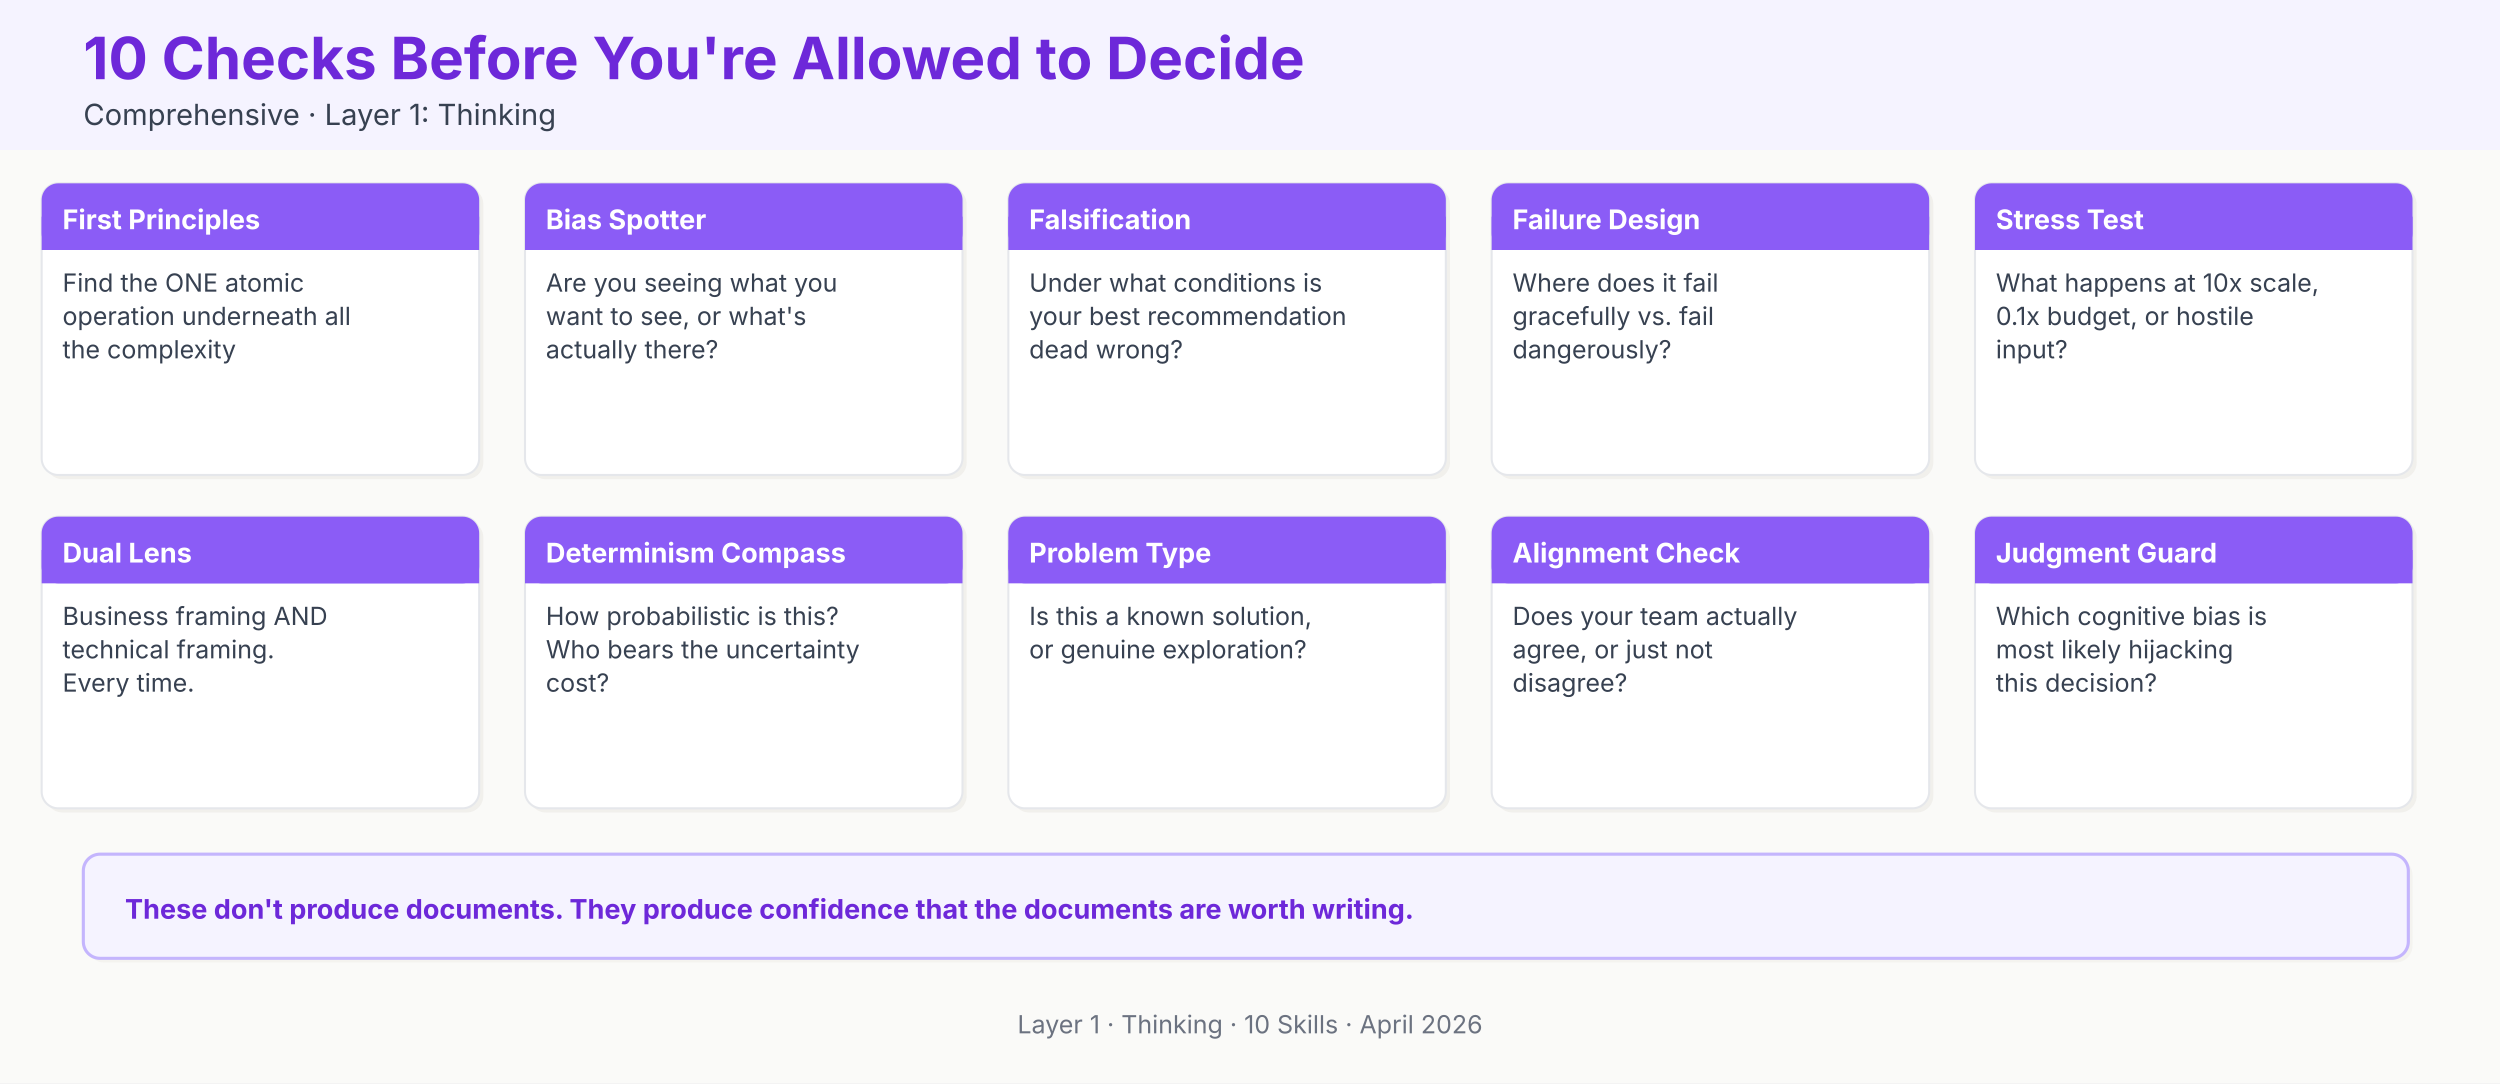
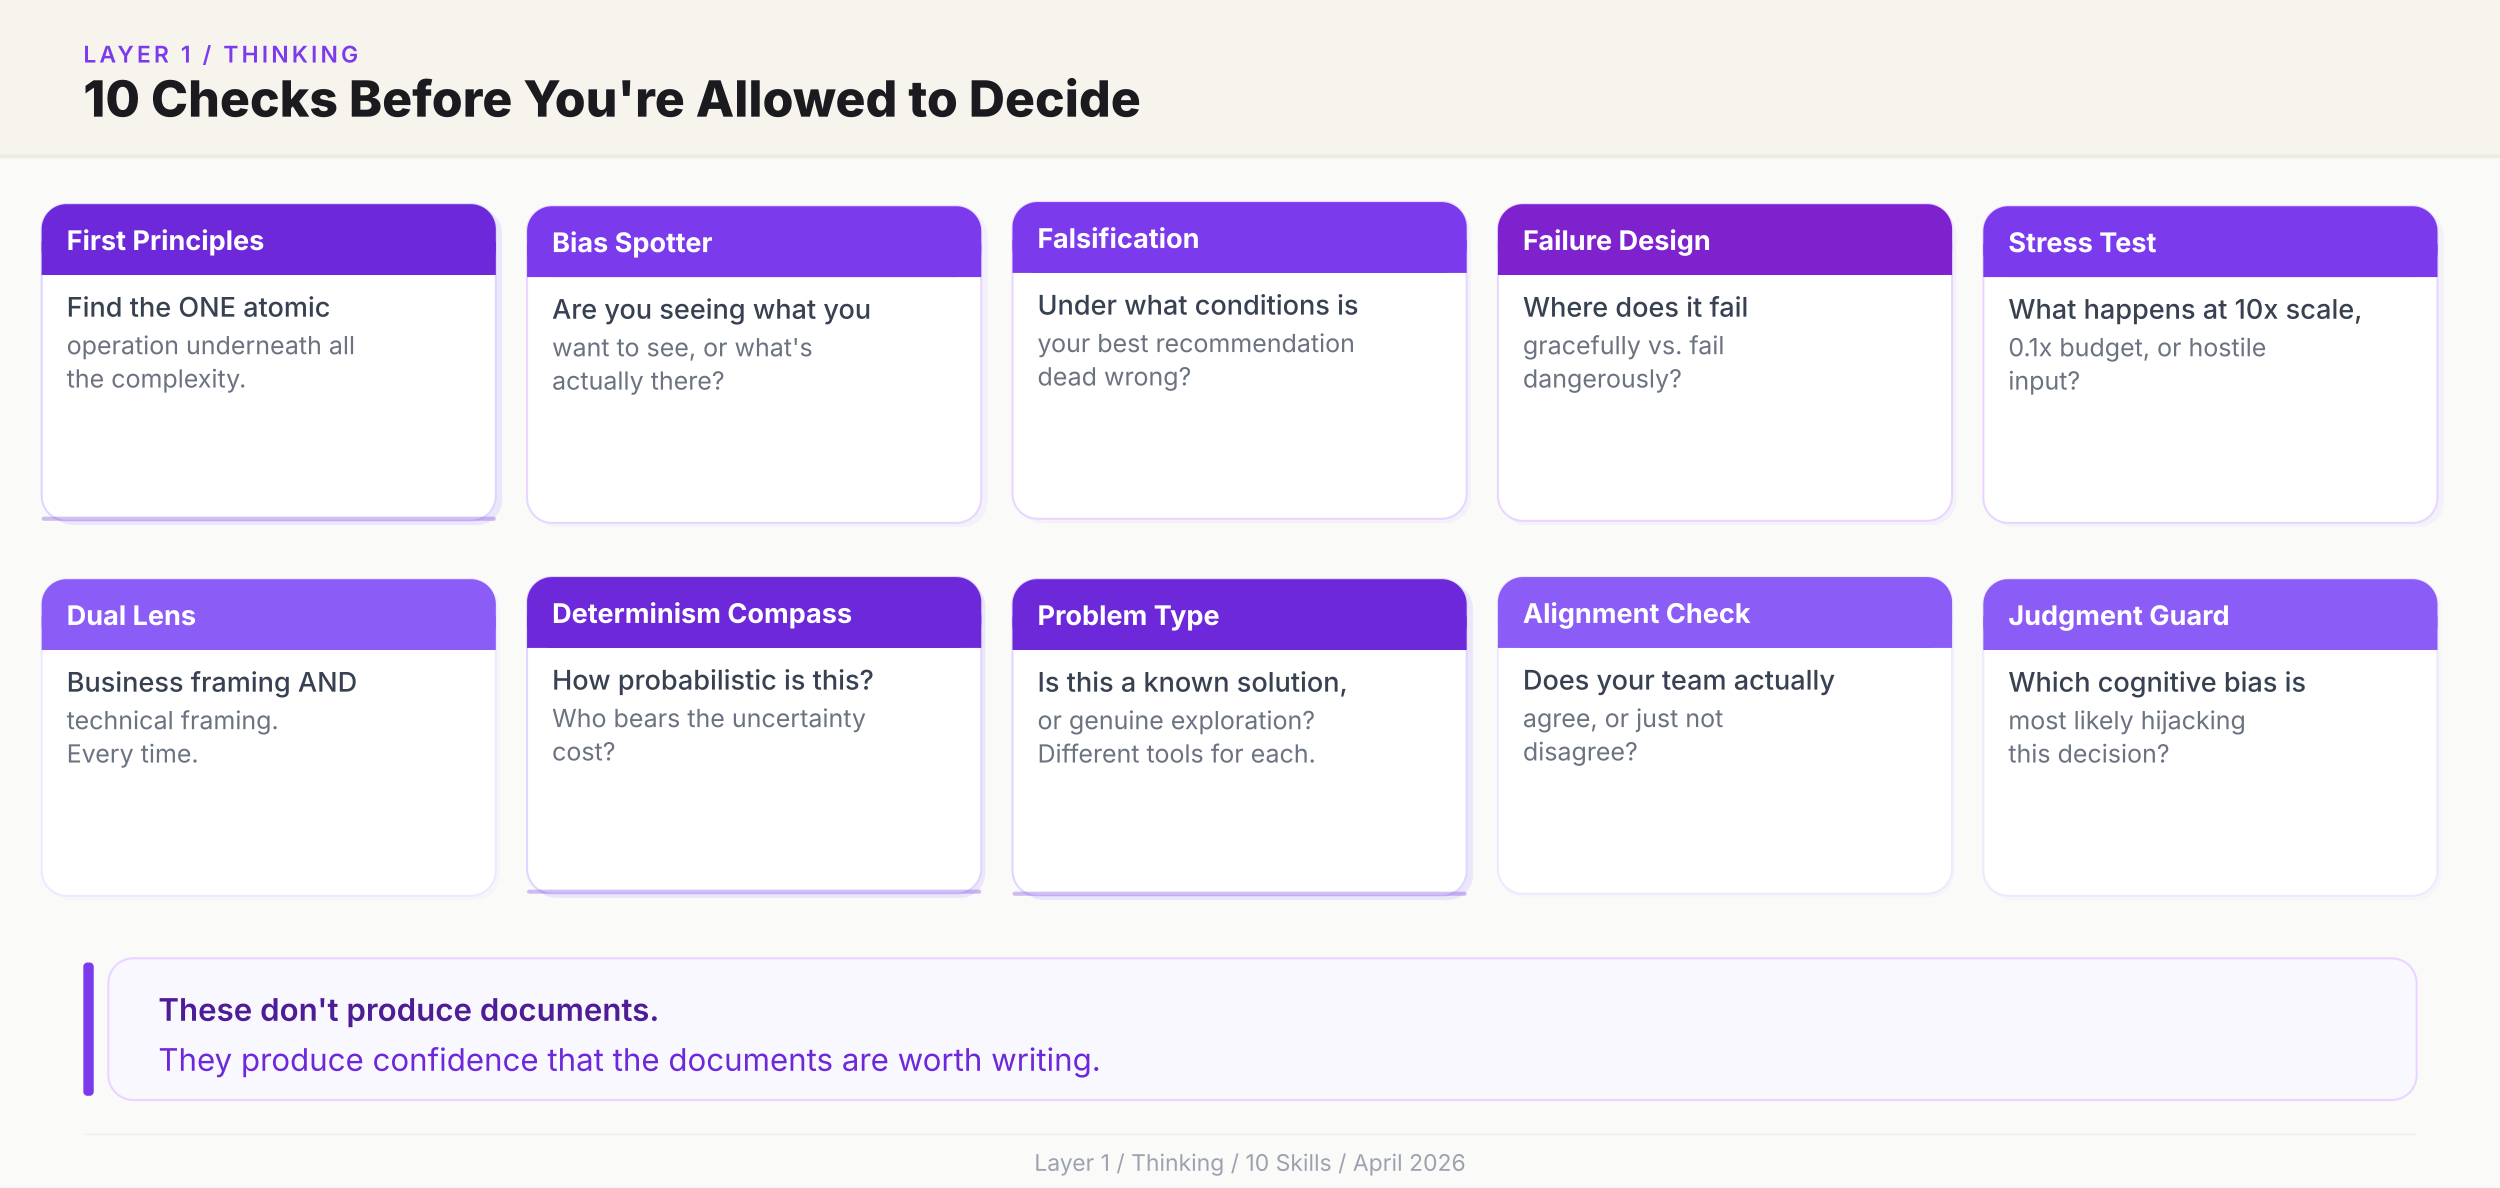
- <svg xmlns="http://www.w3.org/2000/svg" viewBox="0 0 1200 520" width="1200" height="520">
-   <rect x="0" y="0" width="1200" height="520" fill="#FAFAF8" rx="0" />
-   <rect x="0" y="0" width="1200" height="72" fill="#F5F3FF" rx="0" />
-   <text x="40" y="38" font-family="Inter, Segoe UI, sans-serif" font-size="28" font-weight="bold" fill="#6D28D9">10 Checks Before You're Allowed to Decide</text>
-   <text x="40" y="60" font-family="Inter, Segoe UI, sans-serif" font-size="14" fill="#374151">Comprehensive  ·  Layer 1: Thinking</text>
-   <rect x="22" y="90" width="210" height="140" rx="8" fill="#E8E5E0" opacity="0.5" />
-   <rect x="20" y="88" width="210" height="140" rx="8" fill="#FFFFFF" stroke="#E5E7EB" stroke-width="1" />
-   <rect x="20" y="88" width="210" height="32" rx="8" fill="#8B5CF6" />
-   <rect x="20" y="104" width="210" height="16" fill="#8B5CF6" />
-   <text x="30" y="110" font-family="Inter, Segoe UI, sans-serif" font-size="13" font-weight="bold" fill="#FFFFFF">First Principles</text>
-   <text x="30" y="140" font-family="Inter, Segoe UI, sans-serif" font-size="12" fill="#374151">Find the ONE atomic</text>
-   <text x="30" y="156" font-family="Inter, Segoe UI, sans-serif" font-size="12" fill="#374151">operation underneath all</text>
-   <text x="30" y="172" font-family="Inter, Segoe UI, sans-serif" font-size="12" fill="#374151">the complexity</text>
-   <rect x="254" y="90" width="210" height="140" rx="8" fill="#E8E5E0" opacity="0.5" />
-   <rect x="252" y="88" width="210" height="140" rx="8" fill="#FFFFFF" stroke="#E5E7EB" stroke-width="1" />
-   <rect x="252" y="88" width="210" height="32" rx="8" fill="#8B5CF6" />
-   <rect x="252" y="104" width="210" height="16" fill="#8B5CF6" />
-   <text x="262" y="110" font-family="Inter, Segoe UI, sans-serif" font-size="13" font-weight="bold" fill="#FFFFFF">Bias Spotter</text>
-   <text x="262" y="140" font-family="Inter, Segoe UI, sans-serif" font-size="12" fill="#374151">Are you seeing what you</text>
-   <text x="262" y="156" font-family="Inter, Segoe UI, sans-serif" font-size="12" fill="#374151">want to see, or what's</text>
-   <text x="262" y="172" font-family="Inter, Segoe UI, sans-serif" font-size="12" fill="#374151">actually there?</text>
-   <rect x="486" y="90" width="210" height="140" rx="8" fill="#E8E5E0" opacity="0.5" />
-   <rect x="484" y="88" width="210" height="140" rx="8" fill="#FFFFFF" stroke="#E5E7EB" stroke-width="1" />
-   <rect x="484" y="88" width="210" height="32" rx="8" fill="#8B5CF6" />
-   <rect x="484" y="104" width="210" height="16" fill="#8B5CF6" />
-   <text x="494" y="110" font-family="Inter, Segoe UI, sans-serif" font-size="13" font-weight="bold" fill="#FFFFFF">Falsification</text>
-   <text x="494" y="140" font-family="Inter, Segoe UI, sans-serif" font-size="12" fill="#374151">Under what conditions is</text>
-   <text x="494" y="156" font-family="Inter, Segoe UI, sans-serif" font-size="12" fill="#374151">your best recommendation</text>
-   <text x="494" y="172" font-family="Inter, Segoe UI, sans-serif" font-size="12" fill="#374151">dead wrong?</text>
-   <rect x="718" y="90" width="210" height="140" rx="8" fill="#E8E5E0" opacity="0.5" />
-   <rect x="716" y="88" width="210" height="140" rx="8" fill="#FFFFFF" stroke="#E5E7EB" stroke-width="1" />
-   <rect x="716" y="88" width="210" height="32" rx="8" fill="#8B5CF6" />
-   <rect x="716" y="104" width="210" height="16" fill="#8B5CF6" />
-   <text x="726" y="110" font-family="Inter, Segoe UI, sans-serif" font-size="13" font-weight="bold" fill="#FFFFFF">Failure Design</text>
-   <text x="726" y="140" font-family="Inter, Segoe UI, sans-serif" font-size="12" fill="#374151">Where does it fail</text>
-   <text x="726" y="156" font-family="Inter, Segoe UI, sans-serif" font-size="12" fill="#374151">gracefully vs. fail</text>
-   <text x="726" y="172" font-family="Inter, Segoe UI, sans-serif" font-size="12" fill="#374151">dangerously?</text>
-   <rect x="950" y="90" width="210" height="140" rx="8" fill="#E8E5E0" opacity="0.5" />
-   <rect x="948" y="88" width="210" height="140" rx="8" fill="#FFFFFF" stroke="#E5E7EB" stroke-width="1" />
-   <rect x="948" y="88" width="210" height="32" rx="8" fill="#8B5CF6" />
-   <rect x="948" y="104" width="210" height="16" fill="#8B5CF6" />
-   <text x="958" y="110" font-family="Inter, Segoe UI, sans-serif" font-size="13" font-weight="bold" fill="#FFFFFF">Stress Test</text>
-   <text x="958" y="140" font-family="Inter, Segoe UI, sans-serif" font-size="12" fill="#374151">What happens at 10x scale,</text>
-   <text x="958" y="156" font-family="Inter, Segoe UI, sans-serif" font-size="12" fill="#374151">0.1x budget, or hostile</text>
-   <text x="958" y="172" font-family="Inter, Segoe UI, sans-serif" font-size="12" fill="#374151">input?</text>
-   <rect x="22" y="250" width="210" height="140" rx="8" fill="#E8E5E0" opacity="0.5" />
-   <rect x="20" y="248" width="210" height="140" rx="8" fill="#FFFFFF" stroke="#E5E7EB" stroke-width="1" />
-   <rect x="20" y="248" width="210" height="32" rx="8" fill="#8B5CF6" />
-   <rect x="20" y="264" width="210" height="16" fill="#8B5CF6" />
-   <text x="30" y="270" font-family="Inter, Segoe UI, sans-serif" font-size="13" font-weight="bold" fill="#FFFFFF">Dual Lens</text>
-   <text x="30" y="300" font-family="Inter, Segoe UI, sans-serif" font-size="12" fill="#374151">Business framing AND</text>
-   <text x="30" y="316" font-family="Inter, Segoe UI, sans-serif" font-size="12" fill="#374151">technical framing.</text>
-   <text x="30" y="332" font-family="Inter, Segoe UI, sans-serif" font-size="12" fill="#374151">Every time.</text>
-   <rect x="254" y="250" width="210" height="140" rx="8" fill="#E8E5E0" opacity="0.5" />
-   <rect x="252" y="248" width="210" height="140" rx="8" fill="#FFFFFF" stroke="#E5E7EB" stroke-width="1" />
-   <rect x="252" y="248" width="210" height="32" rx="8" fill="#8B5CF6" />
-   <rect x="252" y="264" width="210" height="16" fill="#8B5CF6" />
-   <text x="262" y="270" font-family="Inter, Segoe UI, sans-serif" font-size="13" font-weight="bold" fill="#FFFFFF">Determinism Compass</text>
-   <text x="262" y="300" font-family="Inter, Segoe UI, sans-serif" font-size="12" fill="#374151">How probabilistic is this?</text>
-   <text x="262" y="316" font-family="Inter, Segoe UI, sans-serif" font-size="12" fill="#374151">Who bears the uncertainty</text>
-   <text x="262" y="332" font-family="Inter, Segoe UI, sans-serif" font-size="12" fill="#374151">cost?</text>
-   <rect x="486" y="250" width="210" height="140" rx="8" fill="#E8E5E0" opacity="0.5" />
-   <rect x="484" y="248" width="210" height="140" rx="8" fill="#FFFFFF" stroke="#E5E7EB" stroke-width="1" />
-   <rect x="484" y="248" width="210" height="32" rx="8" fill="#8B5CF6" />
-   <rect x="484" y="264" width="210" height="16" fill="#8B5CF6" />
-   <text x="494" y="270" font-family="Inter, Segoe UI, sans-serif" font-size="13" font-weight="bold" fill="#FFFFFF">Problem Type</text>
-   <text x="494" y="300" font-family="Inter, Segoe UI, sans-serif" font-size="12" fill="#374151">Is this a known solution,</text>
-   <text x="494" y="316" font-family="Inter, Segoe UI, sans-serif" font-size="12" fill="#374151">or genuine exploration?</text>
-   <rect x="718" y="250" width="210" height="140" rx="8" fill="#E8E5E0" opacity="0.5" />
-   <rect x="716" y="248" width="210" height="140" rx="8" fill="#FFFFFF" stroke="#E5E7EB" stroke-width="1" />
-   <rect x="716" y="248" width="210" height="32" rx="8" fill="#8B5CF6" />
-   <rect x="716" y="264" width="210" height="16" fill="#8B5CF6" />
-   <text x="726" y="270" font-family="Inter, Segoe UI, sans-serif" font-size="13" font-weight="bold" fill="#FFFFFF">Alignment Check</text>
-   <text x="726" y="300" font-family="Inter, Segoe UI, sans-serif" font-size="12" fill="#374151">Does your team actually</text>
-   <text x="726" y="316" font-family="Inter, Segoe UI, sans-serif" font-size="12" fill="#374151">agree, or just not</text>
-   <text x="726" y="332" font-family="Inter, Segoe UI, sans-serif" font-size="12" fill="#374151">disagree?</text>
-   <rect x="950" y="250" width="210" height="140" rx="8" fill="#E8E5E0" opacity="0.5" />
-   <rect x="948" y="248" width="210" height="140" rx="8" fill="#FFFFFF" stroke="#E5E7EB" stroke-width="1" />
-   <rect x="948" y="248" width="210" height="32" rx="8" fill="#8B5CF6" />
-   <rect x="948" y="264" width="210" height="16" fill="#8B5CF6" />
-   <text x="958" y="270" font-family="Inter, Segoe UI, sans-serif" font-size="13" font-weight="bold" fill="#FFFFFF">Judgment Guard</text>
-   <text x="958" y="300" font-family="Inter, Segoe UI, sans-serif" font-size="12" fill="#374151">Which cognitive bias is</text>
-   <text x="958" y="316" font-family="Inter, Segoe UI, sans-serif" font-size="12" fill="#374151">most likely hijacking</text>
-   <text x="958" y="332" font-family="Inter, Segoe UI, sans-serif" font-size="12" fill="#374151">this decision?</text>
-   <rect x="42" y="412" width="1116" height="50" rx="8" fill="#E8E5E0" opacity="0.35" />
-   <rect x="40" y="410" width="1116" height="50" rx="8" fill="#F5F3FF" stroke="#C4B5FD" stroke-width="1.5" />
-   <text x="60" y="441" font-family="Inter, Segoe UI, sans-serif" font-size="13" font-weight="bold" fill="#6D28D9">These don't produce documents. They produce confidence that the documents are worth writing.</text>
-   <text x="600" y="496" font-family="Inter, Segoe UI, sans-serif" font-size="12" fill="#6B7280" text-anchor="middle">Layer 1  ·  Thinking  ·  10 Skills  ·  April 2026</text>
+ <svg xmlns="http://www.w3.org/2000/svg" viewBox="0 0 1200 570" width="1200" height="570">
+   <rect x="0" y="0" width="1200" height="570" fill="#FAFAF8" />
+   <rect x="0" y="0" width="1200" height="76" fill="#F7F4EE" />
+   <rect x="0" y="74" width="1200" height="2" fill="#E8E4DD" opacity="0.6" />
+   <text x="40" y="30" font-family="Inter, Segoe UI, sans-serif" font-size="11" font-weight="600" letter-spacing="1.5" fill="#7C3AED">LAYER 1  /  THINKING</text>
+   <text x="40" y="56" font-family="Inter, Segoe UI, sans-serif" font-size="24" font-weight="800" fill="#1B1B1F">10 Checks Before You're Allowed to Decide</text>
+   <rect x="23" y="100" width="218" height="152" rx="12" fill="#C4B5FD" opacity="0.28" />
+   <rect x="20" y="98" width="218" height="152" rx="12" fill="#FFFFFF" stroke="#DDD6FE" stroke-width="1" />
+   <rect x="20" y="98" width="218" height="34" rx="12" fill="#6D28D9" />
+   <rect x="20" y="116" width="218" height="16" fill="#6D28D9" />
+   <text x="32" y="120" font-family="Inter, Segoe UI, sans-serif" font-size="13" font-weight="700" fill="#FFFFFF">First Principles</text>
+   <text x="32" y="152" font-family="Inter, Segoe UI, sans-serif" font-size="13" font-weight="500" fill="#374151">Find the ONE atomic</text>
+   <text x="32" y="170" font-family="Inter, Segoe UI, sans-serif" font-size="12" fill="#6B7280">operation underneath all</text>
+   <text x="32" y="186" font-family="Inter, Segoe UI, sans-serif" font-size="12" fill="#6B7280">the complexity.</text>
+   <rect x="20" y="248" width="218" height="2" rx="1" fill="#6D28D9" opacity="0.3" />
+   <rect x="256" y="101" width="218" height="152" rx="12" fill="#C4B5FD" opacity="0.14" />
+   <rect x="253" y="99" width="218" height="152" rx="12" fill="#FFFFFF" stroke="#E9D5FF" stroke-width="1" />
+   <rect x="253" y="99" width="218" height="34" rx="12" fill="#7C3AED" />
+   <rect x="253" y="117" width="218" height="16" fill="#7C3AED" />
+   <text x="265" y="121" font-family="Inter, Segoe UI, sans-serif" font-size="13" font-weight="700" fill="#FFFFFF">Bias Spotter</text>
+   <text x="265" y="153" font-family="Inter, Segoe UI, sans-serif" font-size="13" font-weight="500" fill="#374151">Are you seeing what you</text>
+   <text x="265" y="171" font-family="Inter, Segoe UI, sans-serif" font-size="12" fill="#6B7280">want to see, or what's</text>
+   <text x="265" y="187" font-family="Inter, Segoe UI, sans-serif" font-size="12" fill="#6B7280">actually there?</text>
+   <rect x="488" y="99" width="218" height="152" rx="12" fill="#C4B5FD" opacity="0.14" />
+   <rect x="486" y="97" width="218" height="152" rx="12" fill="#FFFFFF" stroke="#E9D5FF" stroke-width="1" />
+   <rect x="486" y="97" width="218" height="34" rx="12" fill="#7C3AED" />
+   <rect x="486" y="115" width="218" height="16" fill="#7C3AED" />
+   <text x="498" y="119" font-family="Inter, Segoe UI, sans-serif" font-size="13" font-weight="700" fill="#FFFFFF">Falsification</text>
+   <text x="498" y="151" font-family="Inter, Segoe UI, sans-serif" font-size="13" font-weight="500" fill="#374151">Under what conditions is</text>
+   <text x="498" y="169" font-family="Inter, Segoe UI, sans-serif" font-size="12" fill="#6B7280">your best recommendation</text>
+   <text x="498" y="185" font-family="Inter, Segoe UI, sans-serif" font-size="12" fill="#6B7280">dead wrong?</text>
+   <rect x="721" y="100" width="218" height="152" rx="12" fill="#C4B5FD" opacity="0.14" />
+   <rect x="719" y="98" width="218" height="152" rx="12" fill="#FFFFFF" stroke="#E9D5FF" stroke-width="1" />
+   <rect x="719" y="98" width="218" height="34" rx="12" fill="#7E22CE" />
+   <rect x="719" y="116" width="218" height="16" fill="#7E22CE" />
+   <text x="731" y="120" font-family="Inter, Segoe UI, sans-serif" font-size="13" font-weight="700" fill="#FFFFFF">Failure Design</text>
+   <text x="731" y="152" font-family="Inter, Segoe UI, sans-serif" font-size="13" font-weight="500" fill="#374151">Where does it fail</text>
+   <text x="731" y="170" font-family="Inter, Segoe UI, sans-serif" font-size="12" fill="#6B7280">gracefully vs. fail</text>
+   <text x="731" y="186" font-family="Inter, Segoe UI, sans-serif" font-size="12" fill="#6B7280">dangerously?</text>
+   <rect x="955" y="101" width="218" height="152" rx="12" fill="#C4B5FD" opacity="0.14" />
+   <rect x="952" y="99" width="218" height="152" rx="12" fill="#FFFFFF" stroke="#E9D5FF" stroke-width="1" />
+   <rect x="952" y="99" width="218" height="34" rx="12" fill="#7C3AED" />
+   <rect x="952" y="117" width="218" height="16" fill="#7C3AED" />
+   <text x="964" y="121" font-family="Inter, Segoe UI, sans-serif" font-size="13" font-weight="700" fill="#FFFFFF">Stress Test</text>
+   <text x="964" y="153" font-family="Inter, Segoe UI, sans-serif" font-size="13" font-weight="500" fill="#374151">What happens at 10x scale,</text>
+   <text x="964" y="171" font-family="Inter, Segoe UI, sans-serif" font-size="12" fill="#6B7280">0.1x budget, or hostile</text>
+   <text x="964" y="187" font-family="Inter, Segoe UI, sans-serif" font-size="12" fill="#6B7280">input?</text>
+   <rect x="22" y="280" width="218" height="152" rx="12" fill="#DDD6FE" opacity="0.14" />
+   <rect x="20" y="278" width="218" height="152" rx="12" fill="#FFFFFF" stroke="#EDE9FE" stroke-width="1" />
+   <rect x="20" y="278" width="218" height="34" rx="12" fill="#8B5CF6" />
+   <rect x="20" y="296" width="218" height="16" fill="#8B5CF6" />
+   <text x="32" y="300" font-family="Inter, Segoe UI, sans-serif" font-size="13" font-weight="700" fill="#FFFFFF">Dual Lens</text>
+   <text x="32" y="332" font-family="Inter, Segoe UI, sans-serif" font-size="13" font-weight="500" fill="#374151">Business framing AND</text>
+   <text x="32" y="350" font-family="Inter, Segoe UI, sans-serif" font-size="12" fill="#6B7280">technical framing.</text>
+   <text x="32" y="366" font-family="Inter, Segoe UI, sans-serif" font-size="12" fill="#6B7280">Every time.</text>
+   <rect x="255" y="279" width="218" height="152" rx="12" fill="#C4B5FD" opacity="0.28" />
+   <rect x="253" y="277" width="218" height="152" rx="12" fill="#FFFFFF" stroke="#DDD6FE" stroke-width="1" />
+   <rect x="253" y="277" width="218" height="34" rx="12" fill="#6D28D9" />
+   <rect x="253" y="295" width="218" height="16" fill="#6D28D9" />
+   <text x="265" y="299" font-family="Inter, Segoe UI, sans-serif" font-size="13" font-weight="700" fill="#FFFFFF">Determinism Compass</text>
+   <text x="265" y="331" font-family="Inter, Segoe UI, sans-serif" font-size="13" font-weight="500" fill="#374151">How probabilistic is this?</text>
+   <text x="265" y="349" font-family="Inter, Segoe UI, sans-serif" font-size="12" fill="#6B7280">Who bears the uncertainty</text>
+   <text x="265" y="365" font-family="Inter, Segoe UI, sans-serif" font-size="12" fill="#6B7280">cost?</text>
+   <rect x="253" y="427" width="218" height="2" rx="1" fill="#6D28D9" opacity="0.3" />
+   <rect x="489" y="280" width="218" height="152" rx="12" fill="#C4B5FD" opacity="0.28" />
+   <rect x="486" y="278" width="218" height="152" rx="12" fill="#FFFFFF" stroke="#DDD6FE" stroke-width="1" />
+   <rect x="486" y="278" width="218" height="34" rx="12" fill="#6D28D9" />
+   <rect x="486" y="296" width="218" height="16" fill="#6D28D9" />
+   <text x="498" y="300" font-family="Inter, Segoe UI, sans-serif" font-size="13" font-weight="700" fill="#FFFFFF">Problem Type</text>
+   <text x="498" y="332" font-family="Inter, Segoe UI, sans-serif" font-size="13" font-weight="500" fill="#374151">Is this a known solution,</text>
+   <text x="498" y="350" font-family="Inter, Segoe UI, sans-serif" font-size="12" fill="#6B7280">or genuine exploration?</text>
+   <text x="498" y="366" font-family="Inter, Segoe UI, sans-serif" font-size="12" fill="#6B7280">Different tools for each.</text>
+   <rect x="486" y="428" width="218" height="2" rx="1" fill="#6D28D9" opacity="0.3" />
+   <rect x="720" y="279" width="218" height="152" rx="12" fill="#DDD6FE" opacity="0.14" />
+   <rect x="719" y="277" width="218" height="152" rx="12" fill="#FFFFFF" stroke="#EDE9FE" stroke-width="1" />
+   <rect x="719" y="277" width="218" height="34" rx="12" fill="#8B5CF6" />
+   <rect x="719" y="295" width="218" height="16" fill="#8B5CF6" />
+   <text x="731" y="299" font-family="Inter, Segoe UI, sans-serif" font-size="13" font-weight="700" fill="#FFFFFF">Alignment Check</text>
+   <text x="731" y="331" font-family="Inter, Segoe UI, sans-serif" font-size="13" font-weight="500" fill="#374151">Does your team actually</text>
+   <text x="731" y="349" font-family="Inter, Segoe UI, sans-serif" font-size="12" fill="#6B7280">agree, or just not</text>
+   <text x="731" y="365" font-family="Inter, Segoe UI, sans-serif" font-size="12" fill="#6B7280">disagree?</text>
+   <rect x="954" y="280" width="218" height="152" rx="12" fill="#DDD6FE" opacity="0.14" />
+   <rect x="952" y="278" width="218" height="152" rx="12" fill="#FFFFFF" stroke="#EDE9FE" stroke-width="1" />
+   <rect x="952" y="278" width="218" height="34" rx="12" fill="#8B5CF6" />
+   <rect x="952" y="296" width="218" height="16" fill="#8B5CF6" />
+   <text x="964" y="300" font-family="Inter, Segoe UI, sans-serif" font-size="13" font-weight="700" fill="#FFFFFF">Judgment Guard</text>
+   <text x="964" y="332" font-family="Inter, Segoe UI, sans-serif" font-size="13" font-weight="500" fill="#374151">Which cognitive bias is</text>
+   <text x="964" y="350" font-family="Inter, Segoe UI, sans-serif" font-size="12" fill="#6B7280">most likely hijacking</text>
+   <text x="964" y="366" font-family="Inter, Segoe UI, sans-serif" font-size="12" fill="#6B7280">this decision?</text>
+   <rect x="40" y="462" width="5" height="64" rx="2" fill="#7C3AED" />
+   <rect x="52" y="460" width="1108" height="68" rx="12" fill="#FAF8FF" stroke="#E9D5FF" stroke-width="1" />
+   <text x="76" y="490" font-family="Inter, Segoe UI, sans-serif" font-size="15" font-weight="600" fill="#4C1D95">These don't produce documents.</text>
+   <text x="76" y="514" font-family="Inter, Segoe UI, sans-serif" font-size="15" font-weight="400" fill="#6D28D9">They produce confidence that the documents are worth writing.</text>
+   <rect x="40" y="544" width="1120" height="1" fill="#E5E7EB" opacity="0.4" />
+   <text x="600" y="562" font-family="Inter, Segoe UI, sans-serif" font-size="11" fill="#9CA3AF" text-anchor="middle">Layer 1  /  Thinking  /  10 Skills  /  April 2026</text>
</svg>
